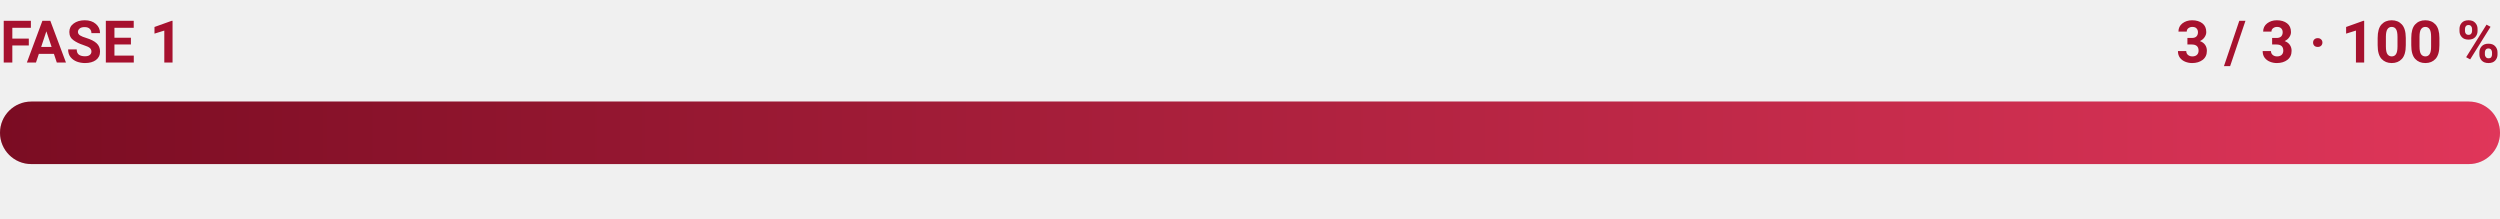
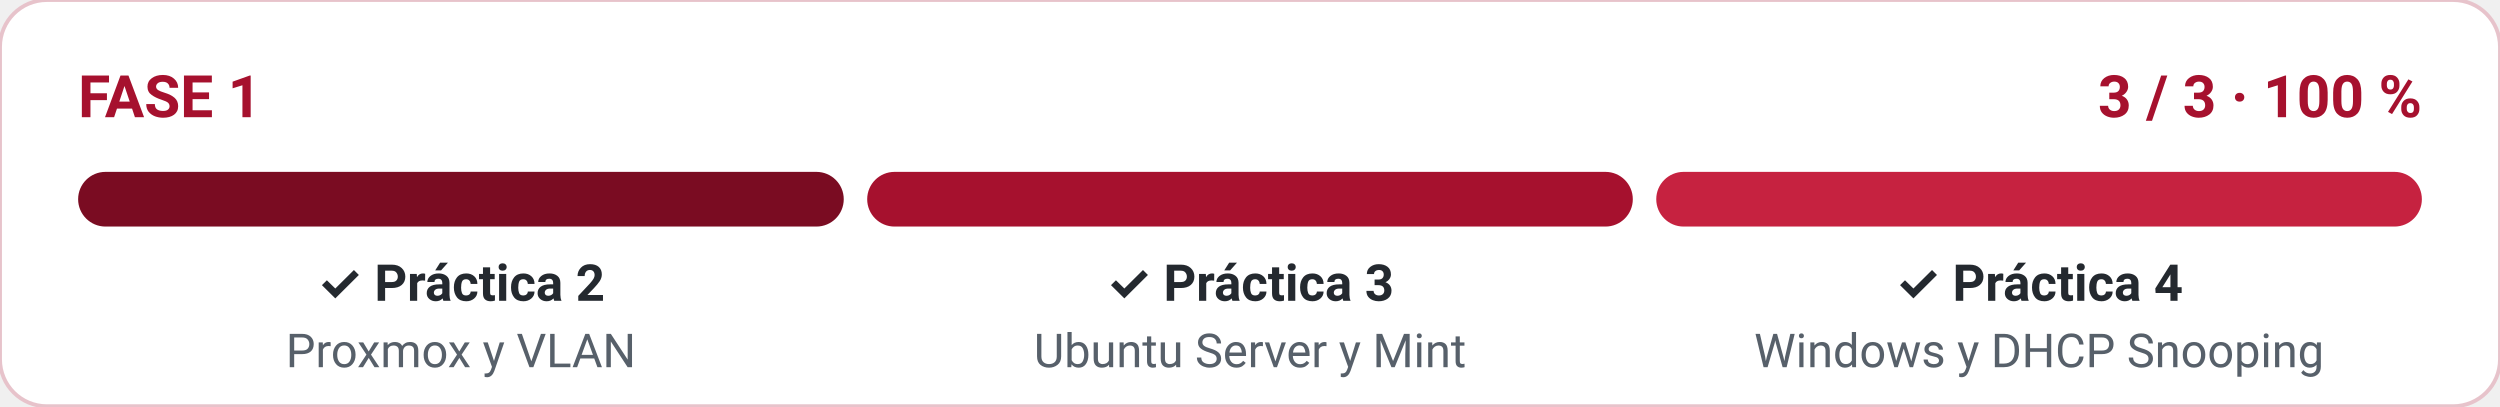
- <svg xmlns="http://www.w3.org/2000/svg" width="640" height="56" viewBox="0 0 640 56" role="img" aria-label="Fase 1: 3 de 3 prácticas completadas">
-   <defs>
-     <linearGradient id="g" x1="0" x2="1">
-       <stop offset="0" stop-color="#7A0C22" />
-       <stop offset="1" stop-color="#E0365A" />
-     </linearGradient>
-   </defs>
-   <rect x="0" y="26" width="640" height="16" rx="8" fill="#A6112E" fill-opacity="0.15" />
-   <rect x="0" y="26" width="640" height="16" rx="8" fill="url(#g)">
-     <animate attributeName="width" from="0" to="640" dur="1.6s" fill="freeze" />
-   </rect>
-   <g font-family="system-ui, -apple-system, 'Segoe UI', Roboto, Helvetica, Arial, sans-serif" font-size="15" font-weight="700" fill="#A6112E">
-     <text x="0" y="16">FASE 1</text>
-     <text x="640" y="16" text-anchor="end">3 / 3 · 100 %</text>
+ <svg xmlns="http://www.w3.org/2000/svg" width="640" height="104" viewBox="0 0 640 104" role="img" aria-label="Fase 1: 3 de 3 prácticas completadas">
+   <rect width="640" height="104" rx="12" fill="#FFFFFF" stroke="#E7C3CB" />
+   <g font-family="system-ui, -apple-system, 'Segoe UI', Roboto, Helvetica, Arial, sans-serif">
+     <g font-size="15" font-weight="700" fill="#A6112E">
+       <text x="20" y="30">FASE 1</text>
+       <text x="620" y="30" text-anchor="end">3 / 3 · 100 %</text>
+     </g>
+     <rect x="20" y="44" width="196" height="14" rx="7" fill="#7A0C22">
+       <animate attributeName="opacity" values="0;0;1" keyTimes="0;0.00;1" dur="0.5s" fill="freeze" />
+     </rect>
+     <text x="118" y="77" text-anchor="middle" font-size="13" font-weight="700" fill="#24292F">✓ Práctica 2</text>
+     <text x="118" y="94" text-anchor="middle" font-size="12" fill="#57606A">Proxmox y VLAN</text>
+     <rect x="222" y="44" width="196" height="14" rx="7" fill="#A6112E">
+       <animate attributeName="opacity" values="0;0;1" keyTimes="0;0.33;1" dur="1.0s" fill="freeze" />
+     </rect>
+     <text x="320" y="77" text-anchor="middle" font-size="13" font-weight="700" fill="#24292F">✓ Práctica 3</text>
+     <text x="320" y="94" text-anchor="middle" font-size="12" fill="#57606A">Ubuntu Server y Mint</text>
+     <rect x="424" y="44" width="196" height="14" rx="7" fill="#C62240">
+       <animate attributeName="opacity" values="0;0;1" keyTimes="0;0.67;1" dur="1.5s" fill="freeze" />
+     </rect>
+     <text x="522" y="77" text-anchor="middle" font-size="13" font-weight="700" fill="#24292F">✓ Práctica 4</text>
+     <text x="522" y="94" text-anchor="middle" font-size="12" fill="#57606A">Windows y DHCP Snooping</text>
  </g>
</svg>
